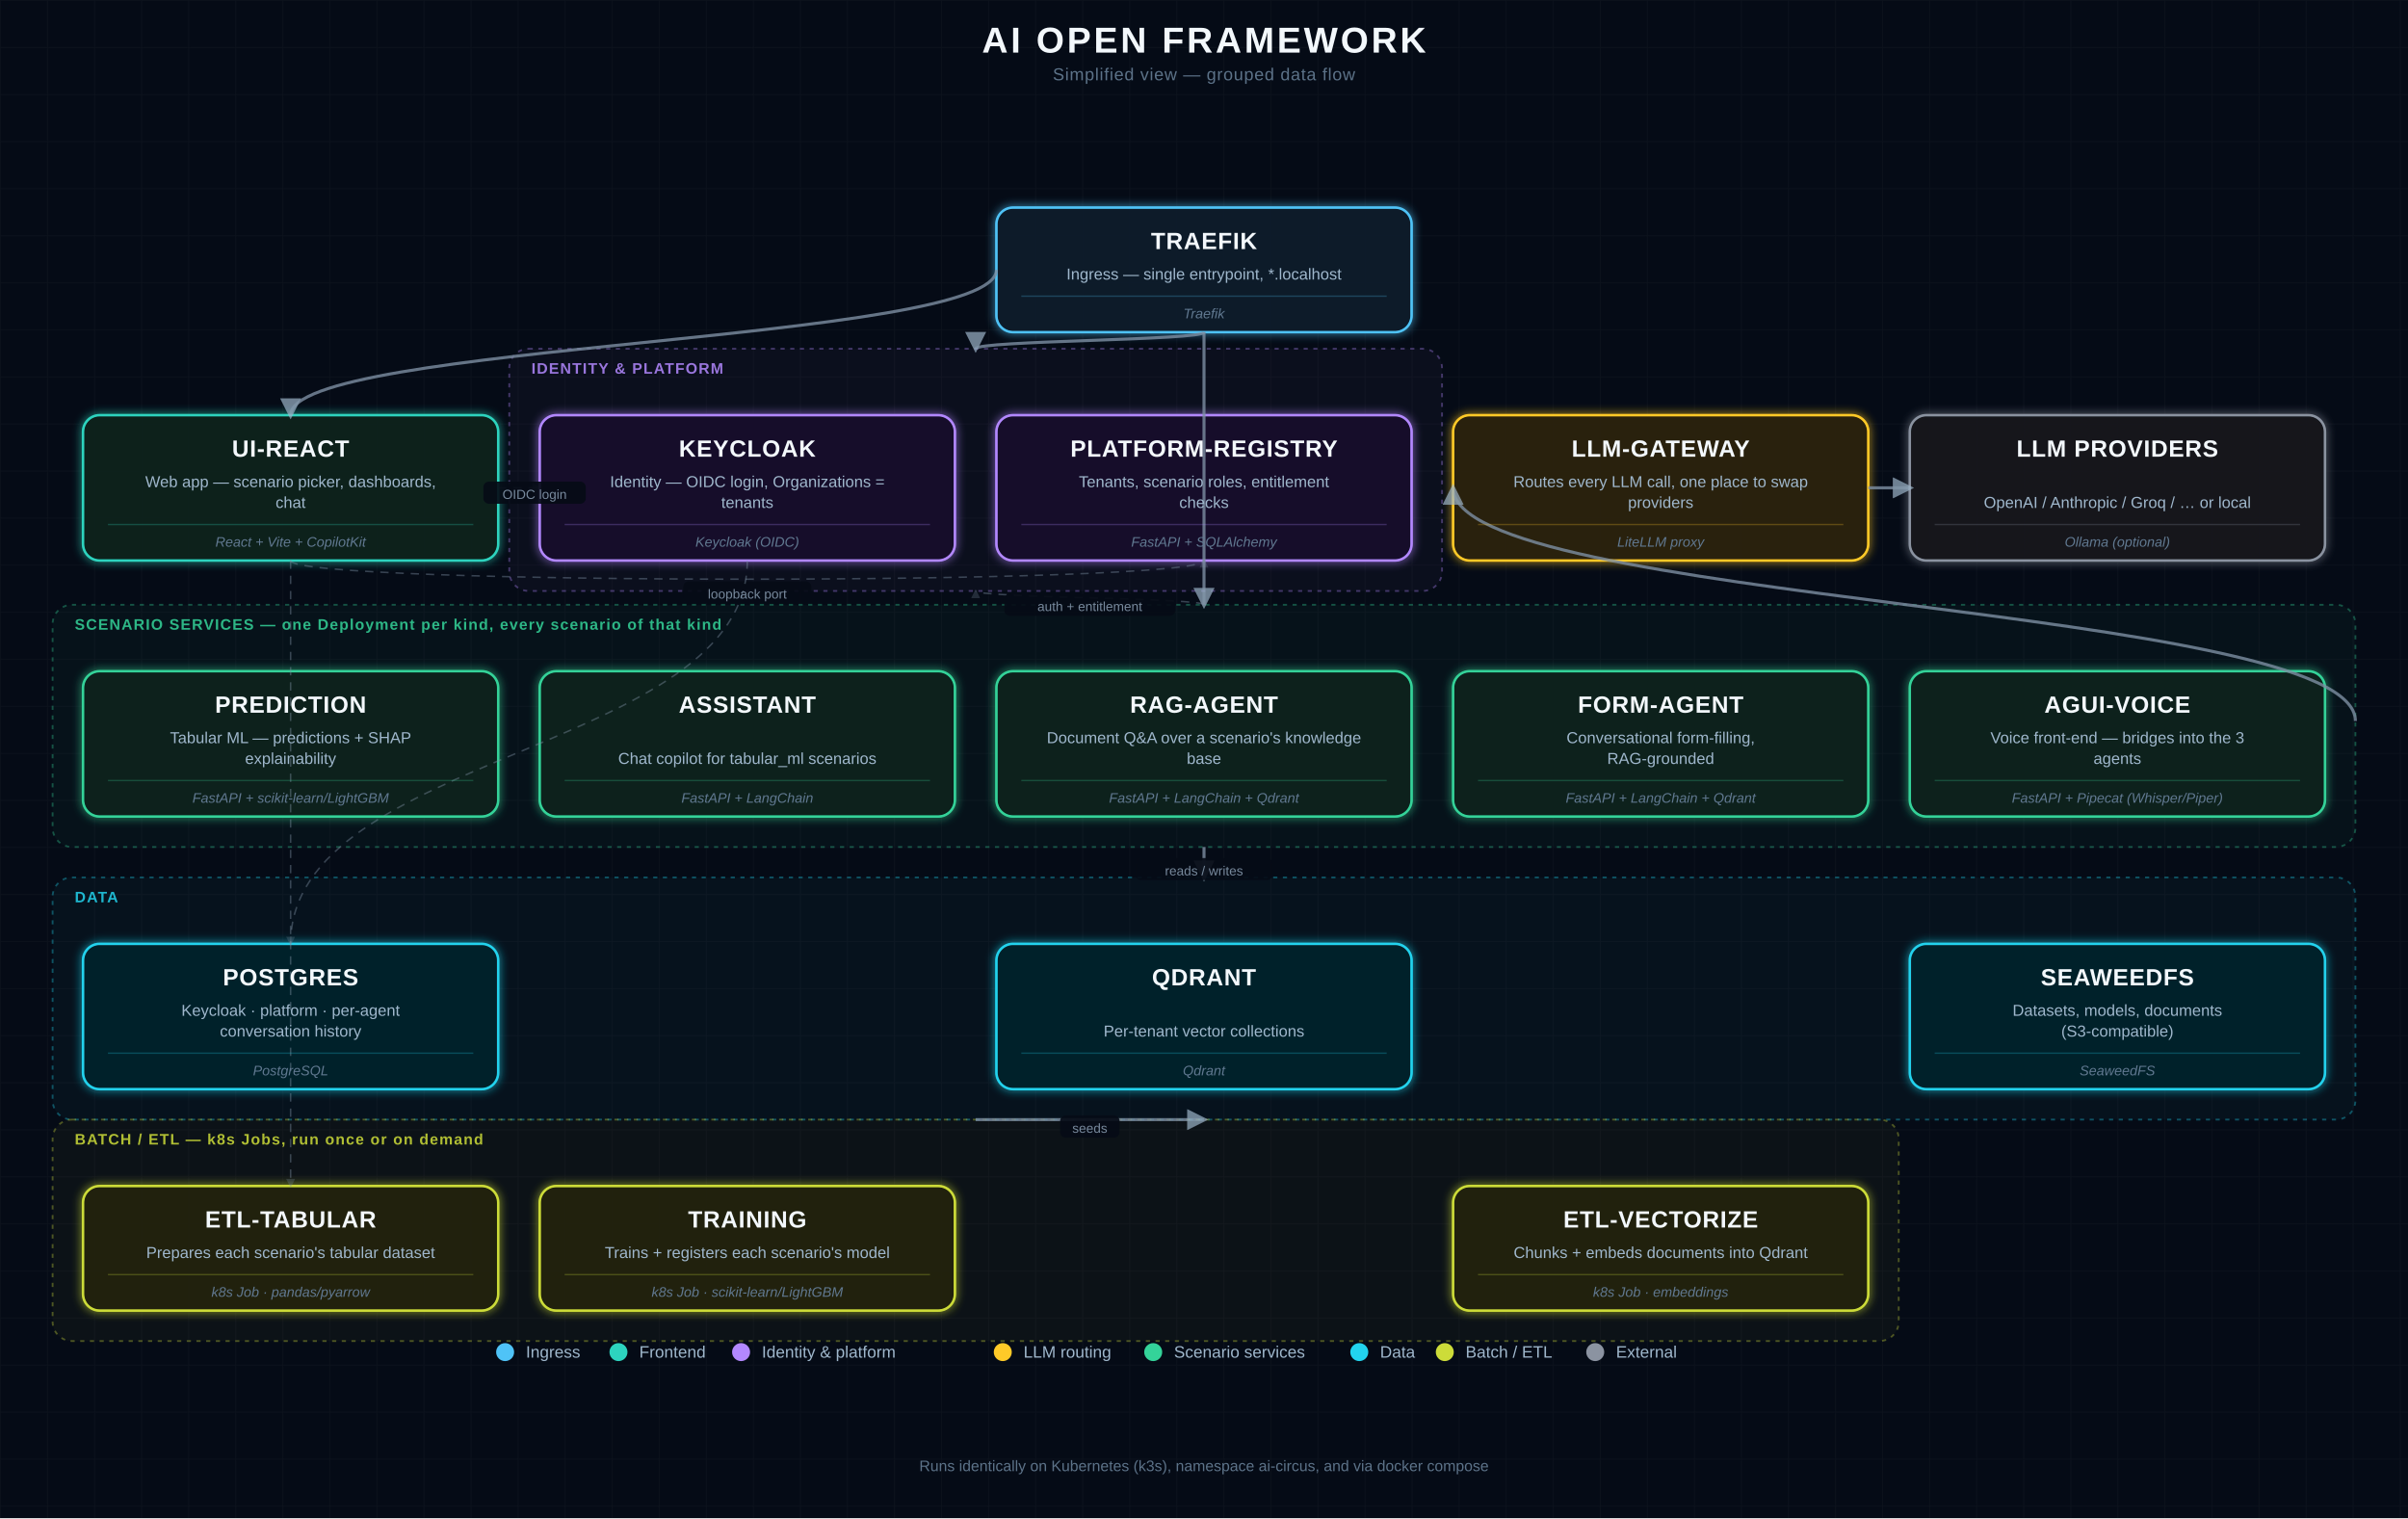
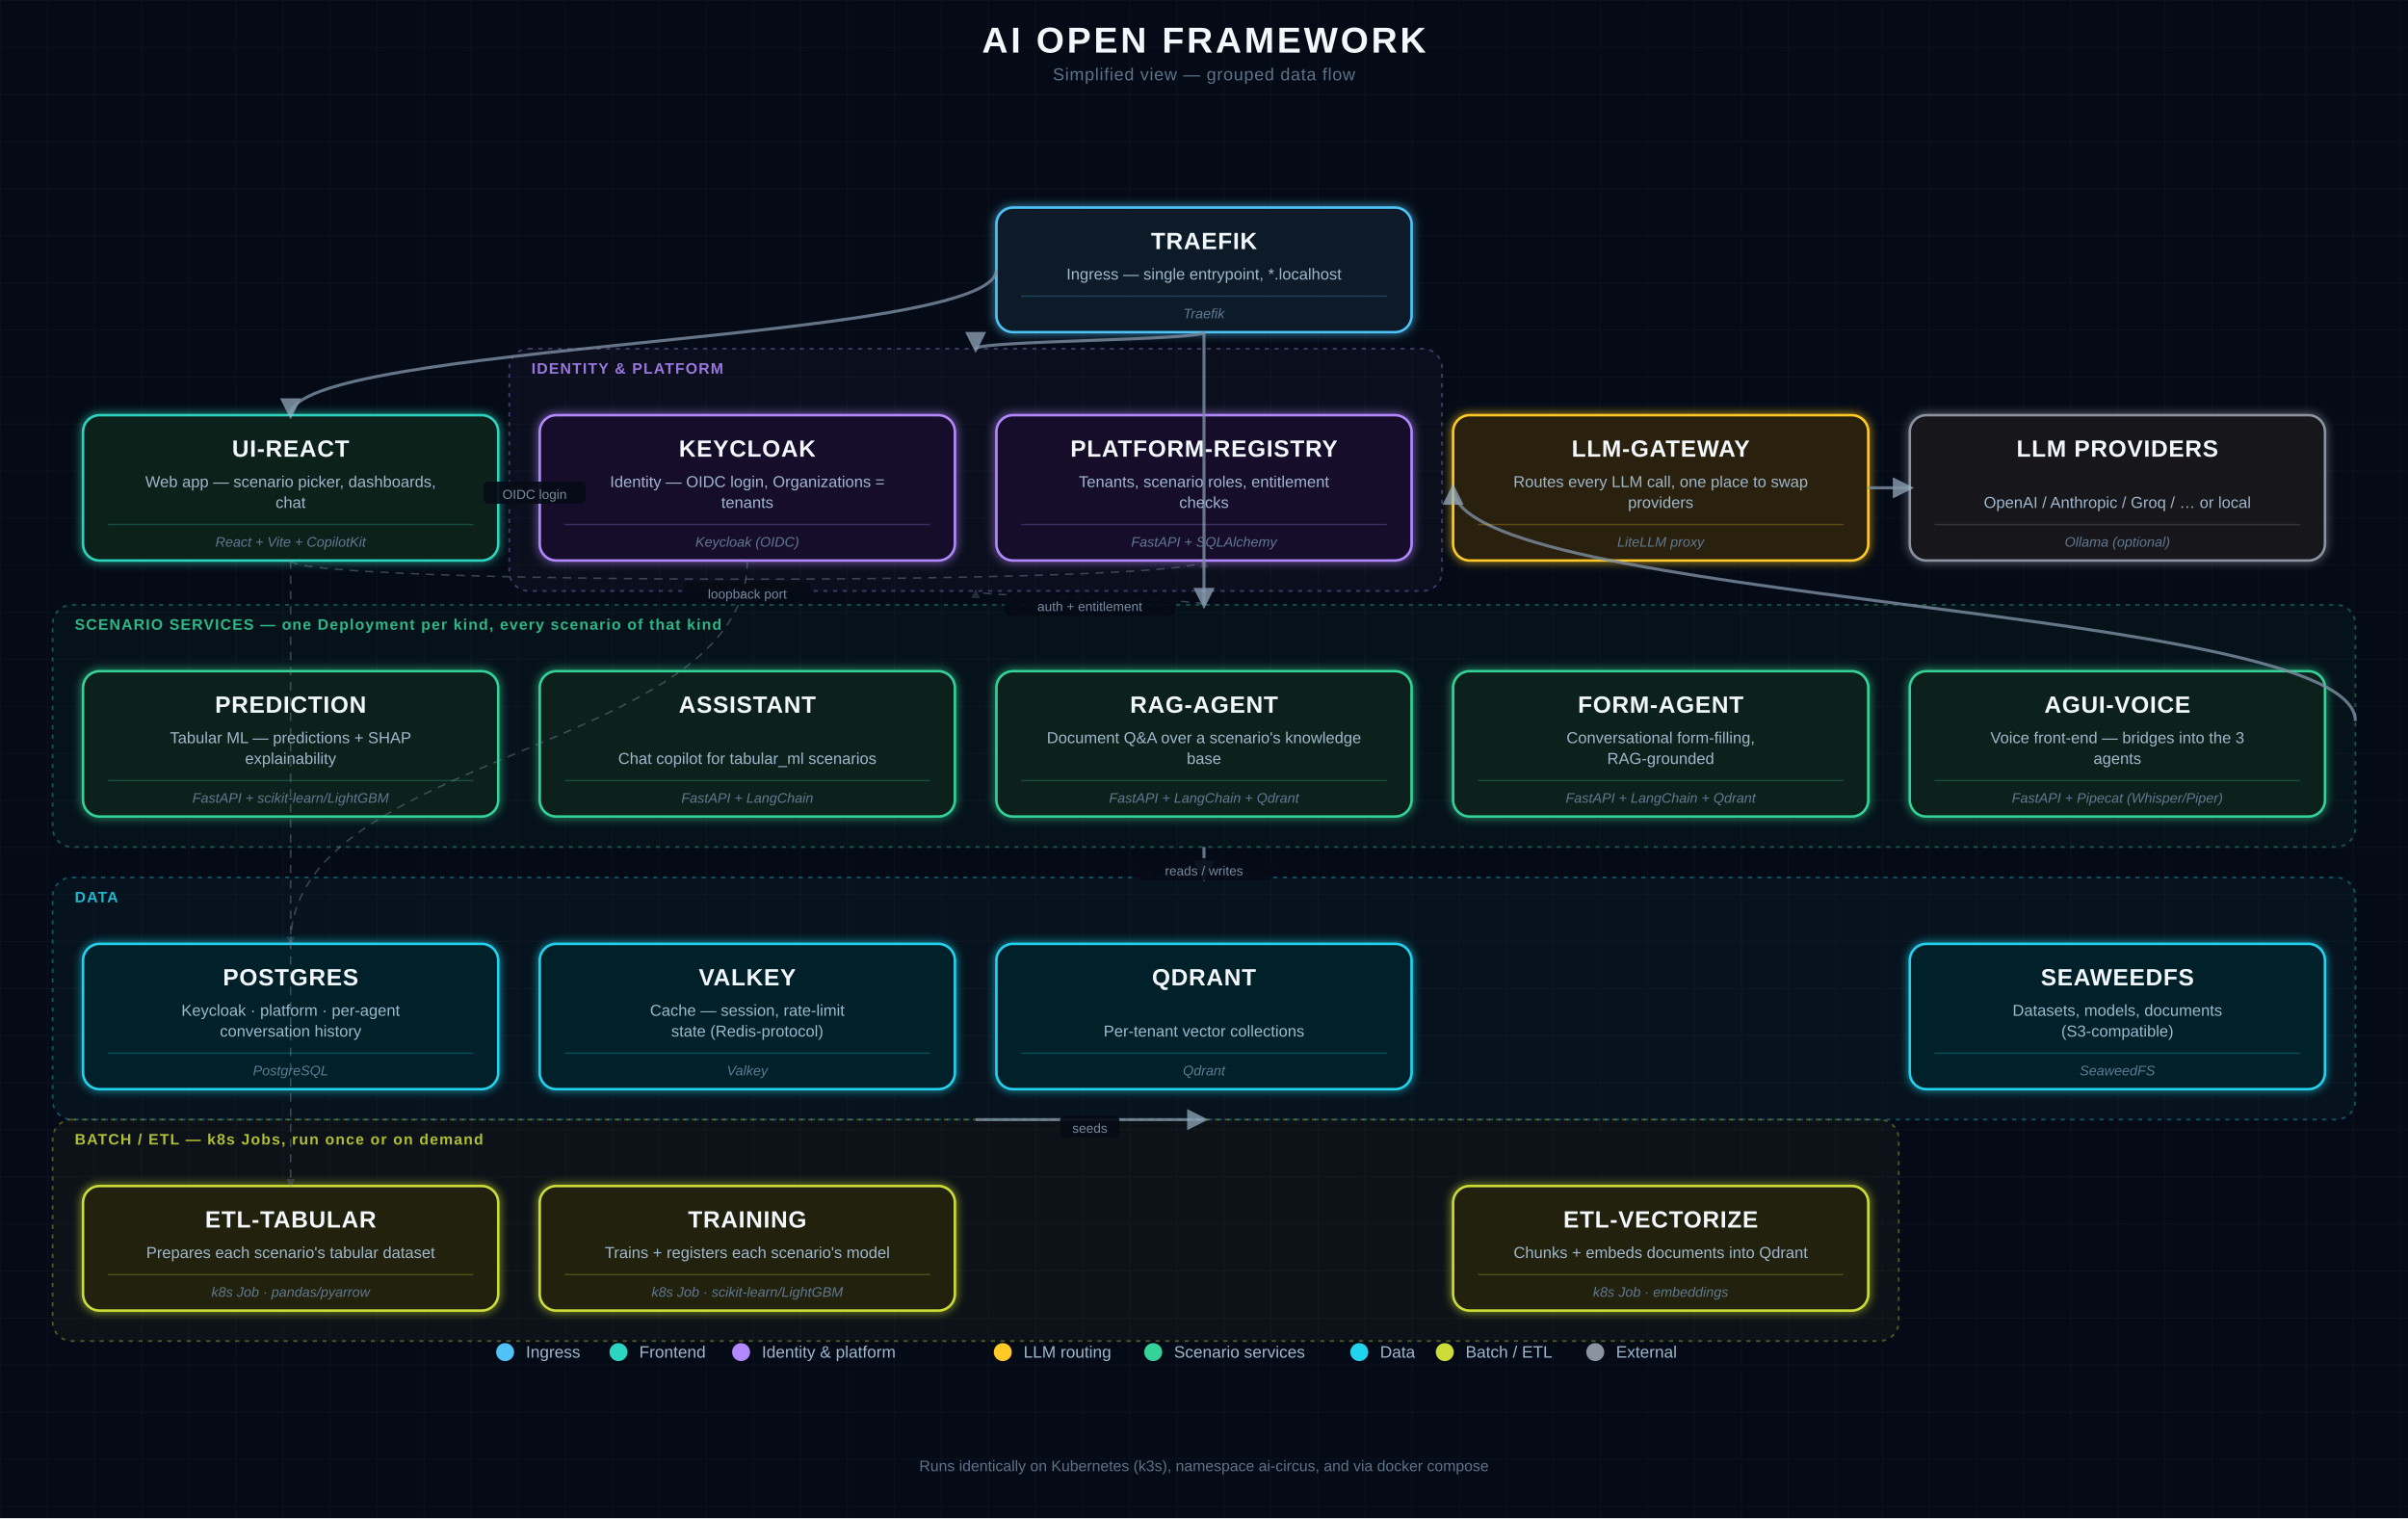
<svg xmlns="http://www.w3.org/2000/svg" width="1740" height="1097" viewBox="0 0 1740 1097">
  <defs>
    <filter id="glow" x="-40%" y="-40%" width="180%" height="180%">
      <feGaussianBlur in="SourceGraphic" stdDeviation="3.2" result="blur" />
      <feMerge>
        <feMergeNode in="blur" />
        <feMergeNode in="SourceGraphic" />
      </feMerge>
    </filter>
    <pattern id="grid" width="34" height="34" patternUnits="userSpaceOnUse">
      <path d="M 34 0 L 0 0 0 34" fill="none" stroke="rgba(255,255,255,0.035)" stroke-width="1" />
    </pattern>
    <marker id="arrow-primary" viewBox="0 0 10 10" refX="8" refY="5" markerWidth="7" markerHeight="7" orient="auto-start-reverse">
      <path d="M 0 0 L 10 5 L 0 10 z" fill="#9fb7cc" opacity="0.85" />
    </marker>
    <marker id="arrow-secondary" viewBox="0 0 10 10" refX="8" refY="5" markerWidth="6" markerHeight="6" orient="auto-start-reverse">
      <path d="M 0 0 L 10 5 L 0 10 z" fill="#7d8fa3" opacity="0.6" />
    </marker>
  </defs>
  <rect x="0" y="0" width="1740" height="1097" fill="#050b16" />
  <rect x="0" y="0" width="1740" height="1097" fill="url(#grid)" />
  <text x="870.0" y="38" text-anchor="middle" font-family="Arial, Helvetica, sans-serif" font-size="26" font-weight="800" letter-spacing="2" fill="#f3f8fc">AI OPEN FRAMEWORK</text>
  <text x="870.0" y="58" text-anchor="middle" font-family="Arial, Helvetica, sans-serif" font-size="12.5" letter-spacing="0.5" fill="#5c7288">Simplified view — grouped data flow</text>
  <rect x="368" y="252" width="674" height="175" rx="14" fill="#b388ff" fill-opacity="0.035" stroke="#b388ff" stroke-opacity="0.35" stroke-width="1.3" stroke-dasharray="3 4" />
  <text x="384" y="270" font-family="Arial, Helvetica, sans-serif" font-size="11" font-weight="700" letter-spacing="0.8" fill="#b388ff" fill-opacity="0.85">IDENTITY &amp; PLATFORM</text>
  <rect x="38" y="437" width="1664" height="175" rx="14" fill="#34d399" fill-opacity="0.035" stroke="#34d399" stroke-opacity="0.35" stroke-width="1.3" stroke-dasharray="3 4" />
  <text x="54" y="455" font-family="Arial, Helvetica, sans-serif" font-size="11" font-weight="700" letter-spacing="0.8" fill="#34d399" fill-opacity="0.85">SCENARIO SERVICES — one Deployment per kind, every scenario of that kind</text>
  <rect x="38" y="634" width="1664" height="175" rx="14" fill="#22d3ee" fill-opacity="0.035" stroke="#22d3ee" stroke-opacity="0.35" stroke-width="1.3" stroke-dasharray="3 4" />
  <text x="54" y="652" font-family="Arial, Helvetica, sans-serif" font-size="11" font-weight="700" letter-spacing="0.8" fill="#22d3ee" fill-opacity="0.85">DATA</text>
  <rect x="38" y="809" width="1334" height="160" rx="14" fill="#cddc39" fill-opacity="0.035" stroke="#cddc39" stroke-opacity="0.35" stroke-width="1.3" stroke-dasharray="3 4" />
  <text x="54" y="827" font-family="Arial, Helvetica, sans-serif" font-size="11" font-weight="700" letter-spacing="0.8" fill="#cddc39" fill-opacity="0.85">BATCH / ETL — k8s Jobs, run once or on demand</text>
  <rect x="720" y="150" width="300" height="90" rx="12" fill="#0a1c2a" stroke="#4fc3f7" stroke-width="1.8" filter="url(#glow)" opacity="0.98" />
  <rect x="720" y="150" width="300" height="90" rx="12" fill="none" stroke="#4fc3f7" stroke-width="1.1" opacity="0.9" />
  <rect x="60" y="300" width="300" height="105" rx="12" fill="#08211d" stroke="#2dd4bf" stroke-width="1.8" filter="url(#glow)" opacity="0.98" />
  <rect x="60" y="300" width="300" height="105" rx="12" fill="none" stroke="#2dd4bf" stroke-width="1.1" opacity="0.9" />
  <rect x="390" y="300" width="300" height="105" rx="12" fill="#160f2b" stroke="#b388ff" stroke-width="1.8" filter="url(#glow)" opacity="0.98" />
  <rect x="390" y="300" width="300" height="105" rx="12" fill="none" stroke="#b388ff" stroke-width="1.1" opacity="0.9" />
  <rect x="720" y="300" width="300" height="105" rx="12" fill="#160f2b" stroke="#b388ff" stroke-width="1.8" filter="url(#glow)" opacity="0.98" />
  <rect x="720" y="300" width="300" height="105" rx="12" fill="none" stroke="#b388ff" stroke-width="1.1" opacity="0.9" />
  <rect x="1050" y="300" width="300" height="105" rx="12" fill="#2a2008" stroke="#ffca28" stroke-width="1.8" filter="url(#glow)" opacity="0.98" />
  <rect x="1050" y="300" width="300" height="105" rx="12" fill="none" stroke="#ffca28" stroke-width="1.1" opacity="0.9" />
  <rect x="1380" y="300" width="300" height="105" rx="12" fill="#14161c" stroke="#8b93a1" stroke-width="1.8" filter="url(#glow)" opacity="0.98" />
  <rect x="1380" y="300" width="300" height="105" rx="12" fill="none" stroke="#8b93a1" stroke-width="1.1" opacity="0.9" />
  <rect x="60" y="485" width="300" height="105" rx="12" fill="#07211a" stroke="#34d399" stroke-width="1.8" filter="url(#glow)" opacity="0.98" />
  <rect x="60" y="485" width="300" height="105" rx="12" fill="none" stroke="#34d399" stroke-width="1.1" opacity="0.9" />
  <rect x="390" y="485" width="300" height="105" rx="12" fill="#07211a" stroke="#34d399" stroke-width="1.8" filter="url(#glow)" opacity="0.98" />
  <rect x="390" y="485" width="300" height="105" rx="12" fill="none" stroke="#34d399" stroke-width="1.1" opacity="0.9" />
  <rect x="720" y="485" width="300" height="105" rx="12" fill="#07211a" stroke="#34d399" stroke-width="1.8" filter="url(#glow)" opacity="0.98" />
  <rect x="720" y="485" width="300" height="105" rx="12" fill="none" stroke="#34d399" stroke-width="1.1" opacity="0.9" />
  <rect x="1050" y="485" width="300" height="105" rx="12" fill="#07211a" stroke="#34d399" stroke-width="1.8" filter="url(#glow)" opacity="0.98" />
  <rect x="1050" y="485" width="300" height="105" rx="12" fill="none" stroke="#34d399" stroke-width="1.1" opacity="0.9" />
  <rect x="1380" y="485" width="300" height="105" rx="12" fill="#07211a" stroke="#34d399" stroke-width="1.8" filter="url(#glow)" opacity="0.98" />
  <rect x="1380" y="485" width="300" height="105" rx="12" fill="none" stroke="#34d399" stroke-width="1.1" opacity="0.9" />
  <rect x="60" y="682" width="300" height="105" rx="12" fill="#06232a" stroke="#22d3ee" stroke-width="1.8" filter="url(#glow)" opacity="0.98" />
  <rect x="60" y="682" width="300" height="105" rx="12" fill="none" stroke="#22d3ee" stroke-width="1.1" opacity="0.9" />
  <rect x="720" y="682" width="300" height="105" rx="12" fill="#06232a" stroke="#22d3ee" stroke-width="1.8" filter="url(#glow)" opacity="0.98" />
  <rect x="720" y="682" width="300" height="105" rx="12" fill="none" stroke="#22d3ee" stroke-width="1.1" opacity="0.9" />
+   <rect x="390" y="682" width="300" height="105" rx="12" fill="#06232a" stroke="#22d3ee" stroke-width="1.8" filter="url(#glow)" opacity="0.98" />
+   <rect x="390" y="682" width="300" height="105" rx="12" fill="none" stroke="#22d3ee" stroke-width="1.1" opacity="0.9" />
  <rect x="1380" y="682" width="300" height="105" rx="12" fill="#06232a" stroke="#22d3ee" stroke-width="1.8" filter="url(#glow)" opacity="0.98" />
  <rect x="1380" y="682" width="300" height="105" rx="12" fill="none" stroke="#22d3ee" stroke-width="1.1" opacity="0.9" />
  <rect x="60" y="857" width="300" height="90" rx="12" fill="#20220a" stroke="#cddc39" stroke-width="1.8" filter="url(#glow)" opacity="0.98" />
  <rect x="60" y="857" width="300" height="90" rx="12" fill="none" stroke="#cddc39" stroke-width="1.1" opacity="0.9" />
  <rect x="390" y="857" width="300" height="90" rx="12" fill="#20220a" stroke="#cddc39" stroke-width="1.8" filter="url(#glow)" opacity="0.98" />
  <rect x="390" y="857" width="300" height="90" rx="12" fill="none" stroke="#cddc39" stroke-width="1.1" opacity="0.9" />
  <rect x="1050" y="857" width="300" height="90" rx="12" fill="#20220a" stroke="#cddc39" stroke-width="1.8" filter="url(#glow)" opacity="0.98" />
  <rect x="1050" y="857" width="300" height="90" rx="12" fill="none" stroke="#cddc39" stroke-width="1.1" opacity="0.9" />
  <path d="M 720 195.0 C 720 247.5 210.0 247.5 210.0 300" fill="none" stroke="#7d8fa3" stroke-width="2.2" opacity="0.8" marker-end="url(#arrow-primary)" />
  <path d="M 870.0 240 C 870.0 246.0 705.0 246.0 705.0 252" fill="none" stroke="#7d8fa3" stroke-width="2.2" opacity="0.8" marker-end="url(#arrow-primary)" />
  <path d="M 870.0 240 C 870.0 338.5 870.0 338.5 870.0 437" fill="none" stroke="#7d8fa3" stroke-width="2.2" opacity="0.8" marker-end="url(#arrow-primary)" />
  <path d="M 360.0 352.5 C 360.0 352.5 390.0 352.5 390.0 352.5" fill="none" stroke="#7d8fa3" stroke-width="1.1" opacity="0.42" stroke-dasharray="6 5" marker-end="url(#arrow-secondary)" />
  <rect x="349.3" y="348.0" width="74.0" height="16" rx="4" fill="#050b16" opacity="0.92" />
  <text x="386.3" y="360.5" text-anchor="middle" font-family="Arial, Helvetica, sans-serif" font-size="9.5" fill="#7d8fa3" opacity="0.95">OIDC login</text>
  <path d="M 210.0 405 C 210.0 423 870.0 423 870.0 405" fill="none" stroke="#7d8fa3" stroke-width="1.1" opacity="0.42" stroke-dasharray="6 5" marker-end="url(#arrow-secondary)" />
  <rect x="493.7" y="420.0" width="92.6" height="16" rx="4" fill="#050b16" opacity="0.92" />
  <text x="540.0" y="432.5" text-anchor="middle" font-family="Arial, Helvetica, sans-serif" font-size="9.5" fill="#7d8fa3" opacity="0.95">loopback port</text>
  <path d="M 870.0 437 C 870.0 432.0 705.0 432.0 705.0 427" fill="none" stroke="#7d8fa3" stroke-width="1.1" opacity="0.42" stroke-dasharray="6 5" marker-end="url(#arrow-secondary)" />
  <rect x="725.7" y="429.0" width="123.6" height="16" rx="4" fill="#050b16" opacity="0.92" />
  <text x="787.5" y="441.5" text-anchor="middle" font-family="Arial, Helvetica, sans-serif" font-size="9.5" fill="#7d8fa3" opacity="0.95">auth + entitlement</text>
  <path d="M 1702.0 521 C 1702.0 436.75 1050 436.75 1050 352.5" fill="none" stroke="#7d8fa3" stroke-width="2.2" opacity="0.8" marker-end="url(#arrow-primary)" />
  <path d="M 1350 352.5 C 1350 352.5 1380 352.5 1380 352.5" fill="none" stroke="#7d8fa3" stroke-width="2.2" opacity="0.8" marker-end="url(#arrow-primary)" />
  <path d="M 870.0 612 C 870.0 623.0 870.0 623.0 870.0 634" fill="none" stroke="#7d8fa3" stroke-width="2.2" opacity="0.8" marker-end="url(#arrow-primary)" />
  <rect x="820.6" y="620.0" width="98.8" height="16" rx="4" fill="#050b16" opacity="0.92" />
  <text x="870.0" y="632.5" text-anchor="middle" font-family="Arial, Helvetica, sans-serif" font-size="9.5" fill="#7d8fa3" opacity="0.95">reads / writes</text>
  <path d="M 705.0 809 C 705.0 809.0 870.0 809.0 870.0 809" fill="none" stroke="#7d8fa3" stroke-width="2.2" opacity="0.8" marker-end="url(#arrow-primary)" />
  <rect x="766.0" y="806.0" width="43.0" height="16" rx="4" fill="#050b16" opacity="0.92" />
  <text x="787.5" y="818.5" text-anchor="middle" font-family="Arial, Helvetica, sans-serif" font-size="9.5" fill="#7d8fa3" opacity="0.95">seeds</text>
  <path d="M 540.0 405 C 540.0 543.5 210.0 543.5 210.0 682" fill="none" stroke="#7d8fa3" stroke-width="1.1" opacity="0.42" stroke-dasharray="6 5" marker-end="url(#arrow-secondary)" />
  <path d="M 210.0 405 C 210.0 631.0 210.0 631.0 210.0 857" fill="none" stroke="#7d8fa3" stroke-width="1.1" opacity="0.42" stroke-dasharray="6 5" marker-end="url(#arrow-secondary)" />
  <text x="870.0" y="180" text-anchor="middle" font-family="Arial, Helvetica, sans-serif" font-size="17" font-weight="700" letter-spacing="0.5" fill="#f3f8fc">TRAEFIK</text>
  <text x="870.0" y="202" text-anchor="middle" font-family="Arial, Helvetica, sans-serif" font-size="11.5" fill="#9fb7cc">Ingress — single entrypoint, *.localhost</text>
  <line x1="738" y1="214" x2="1002" y2="214" stroke="#4fc3f7" stroke-opacity="0.25" />
  <text x="870.0" y="230" text-anchor="middle" font-family="Arial, Helvetica, sans-serif" font-size="10" font-style="italic" fill="#607890">Traefik</text>
  <text x="210.0" y="330" text-anchor="middle" font-family="Arial, Helvetica, sans-serif" font-size="17" font-weight="700" letter-spacing="0.5" fill="#f3f8fc">UI-REACT</text>
  <text x="210.0" y="352" text-anchor="middle" font-family="Arial, Helvetica, sans-serif" font-size="11.5" fill="#9fb7cc">Web app — scenario picker, dashboards,</text>
  <text x="210.0" y="367" text-anchor="middle" font-family="Arial, Helvetica, sans-serif" font-size="11.5" fill="#9fb7cc">chat</text>
  <line x1="78" y1="379" x2="342" y2="379" stroke="#2dd4bf" stroke-opacity="0.25" />
  <text x="210.0" y="395" text-anchor="middle" font-family="Arial, Helvetica, sans-serif" font-size="10" font-style="italic" fill="#607890">React + Vite + CopilotKit</text>
  <text x="540.0" y="330" text-anchor="middle" font-family="Arial, Helvetica, sans-serif" font-size="17" font-weight="700" letter-spacing="0.5" fill="#f3f8fc">KEYCLOAK</text>
  <text x="540.0" y="352" text-anchor="middle" font-family="Arial, Helvetica, sans-serif" font-size="11.5" fill="#9fb7cc">Identity — OIDC login, Organizations =</text>
  <text x="540.0" y="367" text-anchor="middle" font-family="Arial, Helvetica, sans-serif" font-size="11.5" fill="#9fb7cc">tenants</text>
  <line x1="408" y1="379" x2="672" y2="379" stroke="#b388ff" stroke-opacity="0.25" />
  <text x="540.0" y="395" text-anchor="middle" font-family="Arial, Helvetica, sans-serif" font-size="10" font-style="italic" fill="#607890">Keycloak (OIDC)</text>
  <text x="870.0" y="330" text-anchor="middle" font-family="Arial, Helvetica, sans-serif" font-size="17" font-weight="700" letter-spacing="0.5" fill="#f3f8fc">PLATFORM-REGISTRY</text>
  <text x="870.0" y="352" text-anchor="middle" font-family="Arial, Helvetica, sans-serif" font-size="11.5" fill="#9fb7cc">Tenants, scenario roles, entitlement</text>
  <text x="870.0" y="367" text-anchor="middle" font-family="Arial, Helvetica, sans-serif" font-size="11.5" fill="#9fb7cc">checks</text>
  <line x1="738" y1="379" x2="1002" y2="379" stroke="#b388ff" stroke-opacity="0.25" />
  <text x="870.0" y="395" text-anchor="middle" font-family="Arial, Helvetica, sans-serif" font-size="10" font-style="italic" fill="#607890">FastAPI + SQLAlchemy</text>
  <text x="1200.0" y="330" text-anchor="middle" font-family="Arial, Helvetica, sans-serif" font-size="17" font-weight="700" letter-spacing="0.5" fill="#f3f8fc">LLM-GATEWAY</text>
  <text x="1200.0" y="352" text-anchor="middle" font-family="Arial, Helvetica, sans-serif" font-size="11.5" fill="#9fb7cc">Routes every LLM call, one place to swap</text>
  <text x="1200.0" y="367" text-anchor="middle" font-family="Arial, Helvetica, sans-serif" font-size="11.5" fill="#9fb7cc">providers</text>
  <line x1="1068" y1="379" x2="1332" y2="379" stroke="#ffca28" stroke-opacity="0.25" />
  <text x="1200.0" y="395" text-anchor="middle" font-family="Arial, Helvetica, sans-serif" font-size="10" font-style="italic" fill="#607890">LiteLLM proxy</text>
  <text x="1530.0" y="330" text-anchor="middle" font-family="Arial, Helvetica, sans-serif" font-size="17" font-weight="700" letter-spacing="0.5" fill="#f3f8fc">LLM PROVIDERS</text>
  <text x="1530.0" y="367" text-anchor="middle" font-family="Arial, Helvetica, sans-serif" font-size="11.5" fill="#9fb7cc">OpenAI / Anthropic / Groq / … or local</text>
  <line x1="1398" y1="379" x2="1662" y2="379" stroke="#8b93a1" stroke-opacity="0.25" />
  <text x="1530.0" y="395" text-anchor="middle" font-family="Arial, Helvetica, sans-serif" font-size="10" font-style="italic" fill="#607890">Ollama (optional)</text>
  <text x="210.0" y="515" text-anchor="middle" font-family="Arial, Helvetica, sans-serif" font-size="17" font-weight="700" letter-spacing="0.5" fill="#f3f8fc">PREDICTION</text>
  <text x="210.0" y="537" text-anchor="middle" font-family="Arial, Helvetica, sans-serif" font-size="11.5" fill="#9fb7cc">Tabular ML — predictions + SHAP</text>
  <text x="210.0" y="552" text-anchor="middle" font-family="Arial, Helvetica, sans-serif" font-size="11.5" fill="#9fb7cc">explainability</text>
  <line x1="78" y1="564" x2="342" y2="564" stroke="#34d399" stroke-opacity="0.25" />
  <text x="210.0" y="580" text-anchor="middle" font-family="Arial, Helvetica, sans-serif" font-size="10" font-style="italic" fill="#607890">FastAPI + scikit-learn/LightGBM</text>
  <text x="540.0" y="515" text-anchor="middle" font-family="Arial, Helvetica, sans-serif" font-size="17" font-weight="700" letter-spacing="0.5" fill="#f3f8fc">ASSISTANT</text>
  <text x="540.0" y="552" text-anchor="middle" font-family="Arial, Helvetica, sans-serif" font-size="11.5" fill="#9fb7cc">Chat copilot for tabular_ml scenarios</text>
  <line x1="408" y1="564" x2="672" y2="564" stroke="#34d399" stroke-opacity="0.25" />
  <text x="540.0" y="580" text-anchor="middle" font-family="Arial, Helvetica, sans-serif" font-size="10" font-style="italic" fill="#607890">FastAPI + LangChain</text>
  <text x="870.0" y="515" text-anchor="middle" font-family="Arial, Helvetica, sans-serif" font-size="17" font-weight="700" letter-spacing="0.5" fill="#f3f8fc">RAG-AGENT</text>
  <text x="870.0" y="537" text-anchor="middle" font-family="Arial, Helvetica, sans-serif" font-size="11.5" fill="#9fb7cc">Document Q&amp;A over a scenario's knowledge</text>
  <text x="870.0" y="552" text-anchor="middle" font-family="Arial, Helvetica, sans-serif" font-size="11.5" fill="#9fb7cc">base</text>
  <line x1="738" y1="564" x2="1002" y2="564" stroke="#34d399" stroke-opacity="0.25" />
  <text x="870.0" y="580" text-anchor="middle" font-family="Arial, Helvetica, sans-serif" font-size="10" font-style="italic" fill="#607890">FastAPI + LangChain + Qdrant</text>
  <text x="1200.0" y="515" text-anchor="middle" font-family="Arial, Helvetica, sans-serif" font-size="17" font-weight="700" letter-spacing="0.5" fill="#f3f8fc">FORM-AGENT</text>
  <text x="1200.0" y="537" text-anchor="middle" font-family="Arial, Helvetica, sans-serif" font-size="11.5" fill="#9fb7cc">Conversational form-filling,</text>
  <text x="1200.0" y="552" text-anchor="middle" font-family="Arial, Helvetica, sans-serif" font-size="11.5" fill="#9fb7cc">RAG-grounded</text>
  <line x1="1068" y1="564" x2="1332" y2="564" stroke="#34d399" stroke-opacity="0.25" />
  <text x="1200.0" y="580" text-anchor="middle" font-family="Arial, Helvetica, sans-serif" font-size="10" font-style="italic" fill="#607890">FastAPI + LangChain + Qdrant</text>
  <text x="1530.0" y="515" text-anchor="middle" font-family="Arial, Helvetica, sans-serif" font-size="17" font-weight="700" letter-spacing="0.5" fill="#f3f8fc">AGUI-VOICE</text>
  <text x="1530.0" y="537" text-anchor="middle" font-family="Arial, Helvetica, sans-serif" font-size="11.5" fill="#9fb7cc">Voice front-end — bridges into the 3</text>
  <text x="1530.0" y="552" text-anchor="middle" font-family="Arial, Helvetica, sans-serif" font-size="11.5" fill="#9fb7cc">agents</text>
  <line x1="1398" y1="564" x2="1662" y2="564" stroke="#34d399" stroke-opacity="0.25" />
  <text x="1530.0" y="580" text-anchor="middle" font-family="Arial, Helvetica, sans-serif" font-size="10" font-style="italic" fill="#607890">FastAPI + Pipecat (Whisper/Piper)</text>
  <text x="210.0" y="712" text-anchor="middle" font-family="Arial, Helvetica, sans-serif" font-size="17" font-weight="700" letter-spacing="0.5" fill="#f3f8fc">POSTGRES</text>
  <text x="210.0" y="734" text-anchor="middle" font-family="Arial, Helvetica, sans-serif" font-size="11.5" fill="#9fb7cc">Keycloak · platform · per-agent</text>
  <text x="210.0" y="749" text-anchor="middle" font-family="Arial, Helvetica, sans-serif" font-size="11.5" fill="#9fb7cc">conversation history</text>
  <line x1="78" y1="761" x2="342" y2="761" stroke="#22d3ee" stroke-opacity="0.25" />
  <text x="210.0" y="777" text-anchor="middle" font-family="Arial, Helvetica, sans-serif" font-size="10" font-style="italic" fill="#607890">PostgreSQL</text>
  <text x="870.0" y="712" text-anchor="middle" font-family="Arial, Helvetica, sans-serif" font-size="17" font-weight="700" letter-spacing="0.5" fill="#f3f8fc">QDRANT</text>
  <text x="870.0" y="749" text-anchor="middle" font-family="Arial, Helvetica, sans-serif" font-size="11.5" fill="#9fb7cc">Per-tenant vector collections</text>
  <line x1="738" y1="761" x2="1002" y2="761" stroke="#22d3ee" stroke-opacity="0.25" />
  <text x="870.0" y="777" text-anchor="middle" font-family="Arial, Helvetica, sans-serif" font-size="10" font-style="italic" fill="#607890">Qdrant</text>
+   <text x="540.0" y="712" text-anchor="middle" font-family="Arial, Helvetica, sans-serif" font-size="17" font-weight="700" letter-spacing="0.5" fill="#f3f8fc">VALKEY</text>
+   <text x="540.0" y="734" text-anchor="middle" font-family="Arial, Helvetica, sans-serif" font-size="11.5" fill="#9fb7cc">Cache — session, rate-limit</text>
+   <text x="540.0" y="749" text-anchor="middle" font-family="Arial, Helvetica, sans-serif" font-size="11.5" fill="#9fb7cc">state (Redis-protocol)</text>
+   <line x1="408" y1="761" x2="672" y2="761" stroke="#22d3ee" stroke-opacity="0.25" />
+   <text x="540.0" y="777" text-anchor="middle" font-family="Arial, Helvetica, sans-serif" font-size="10" font-style="italic" fill="#607890">Valkey</text>
  <text x="1530.0" y="712" text-anchor="middle" font-family="Arial, Helvetica, sans-serif" font-size="17" font-weight="700" letter-spacing="0.5" fill="#f3f8fc">SEAWEEDFS</text>
  <text x="1530.0" y="734" text-anchor="middle" font-family="Arial, Helvetica, sans-serif" font-size="11.5" fill="#9fb7cc">Datasets, models, documents</text>
  <text x="1530.0" y="749" text-anchor="middle" font-family="Arial, Helvetica, sans-serif" font-size="11.5" fill="#9fb7cc">(S3-compatible)</text>
  <line x1="1398" y1="761" x2="1662" y2="761" stroke="#22d3ee" stroke-opacity="0.25" />
  <text x="1530.0" y="777" text-anchor="middle" font-family="Arial, Helvetica, sans-serif" font-size="10" font-style="italic" fill="#607890">SeaweedFS</text>
  <text x="210.0" y="887" text-anchor="middle" font-family="Arial, Helvetica, sans-serif" font-size="17" font-weight="700" letter-spacing="0.5" fill="#f3f8fc">ETL-TABULAR</text>
  <text x="210.0" y="909" text-anchor="middle" font-family="Arial, Helvetica, sans-serif" font-size="11.5" fill="#9fb7cc">Prepares each scenario's tabular dataset</text>
  <line x1="78" y1="921" x2="342" y2="921" stroke="#cddc39" stroke-opacity="0.25" />
  <text x="210.0" y="937" text-anchor="middle" font-family="Arial, Helvetica, sans-serif" font-size="10" font-style="italic" fill="#607890">k8s Job · pandas/pyarrow</text>
  <text x="540.0" y="887" text-anchor="middle" font-family="Arial, Helvetica, sans-serif" font-size="17" font-weight="700" letter-spacing="0.5" fill="#f3f8fc">TRAINING</text>
  <text x="540.0" y="909" text-anchor="middle" font-family="Arial, Helvetica, sans-serif" font-size="11.5" fill="#9fb7cc">Trains + registers each scenario's model</text>
  <line x1="408" y1="921" x2="672" y2="921" stroke="#cddc39" stroke-opacity="0.25" />
  <text x="540.0" y="937" text-anchor="middle" font-family="Arial, Helvetica, sans-serif" font-size="10" font-style="italic" fill="#607890">k8s Job · scikit-learn/LightGBM</text>
  <text x="1200.0" y="887" text-anchor="middle" font-family="Arial, Helvetica, sans-serif" font-size="17" font-weight="700" letter-spacing="0.5" fill="#f3f8fc">ETL-VECTORIZE</text>
  <text x="1200.0" y="909" text-anchor="middle" font-family="Arial, Helvetica, sans-serif" font-size="11.5" fill="#9fb7cc">Chunks + embeds documents into Qdrant</text>
  <line x1="1068" y1="921" x2="1332" y2="921" stroke="#cddc39" stroke-opacity="0.25" />
  <text x="1200.0" y="937" text-anchor="middle" font-family="Arial, Helvetica, sans-serif" font-size="10" font-style="italic" fill="#607890">k8s Job · embeddings</text>
  <circle cx="365.0" cy="977" r="6.5" fill="#4fc3f7" />
  <text x="380.0" y="981" font-family="Arial, Helvetica, sans-serif" font-size="12" fill="#9fb7cc">Ingress</text>
  <circle cx="446.9" cy="977" r="6.5" fill="#2dd4bf" />
  <text x="461.9" y="981" font-family="Arial, Helvetica, sans-serif" font-size="12" fill="#9fb7cc">Frontend</text>
  <circle cx="535.5" cy="977" r="6.5" fill="#b388ff" />
  <text x="550.5" y="981" font-family="Arial, Helvetica, sans-serif" font-size="12" fill="#9fb7cc">Identity &amp; platform</text>
  <circle cx="724.6" cy="977" r="6.5" fill="#ffca28" />
  <text x="739.6" y="981" font-family="Arial, Helvetica, sans-serif" font-size="12" fill="#9fb7cc">LLM routing</text>
  <circle cx="833.3" cy="977" r="6.5" fill="#34d399" />
  <text x="848.3" y="981" font-family="Arial, Helvetica, sans-serif" font-size="12" fill="#9fb7cc">Scenario services</text>
  <circle cx="982.2" cy="977" r="6.5" fill="#22d3ee" />
  <text x="997.2" y="981" font-family="Arial, Helvetica, sans-serif" font-size="12" fill="#9fb7cc">Data</text>
  <circle cx="1044.0" cy="977" r="6.5" fill="#cddc39" />
  <text x="1059.0" y="981" font-family="Arial, Helvetica, sans-serif" font-size="12" fill="#9fb7cc">Batch / ETL</text>
  <circle cx="1152.7" cy="977" r="6.5" fill="#8b93a1" />
  <text x="1167.7" y="981" font-family="Arial, Helvetica, sans-serif" font-size="12" fill="#9fb7cc">External</text>
  <text x="870.0" y="1063" text-anchor="middle" font-family="Arial, Helvetica, sans-serif" font-size="11" fill="#5c7288">Runs identically on Kubernetes (k3s), namespace ai-circus, and via docker compose</text>
</svg>
